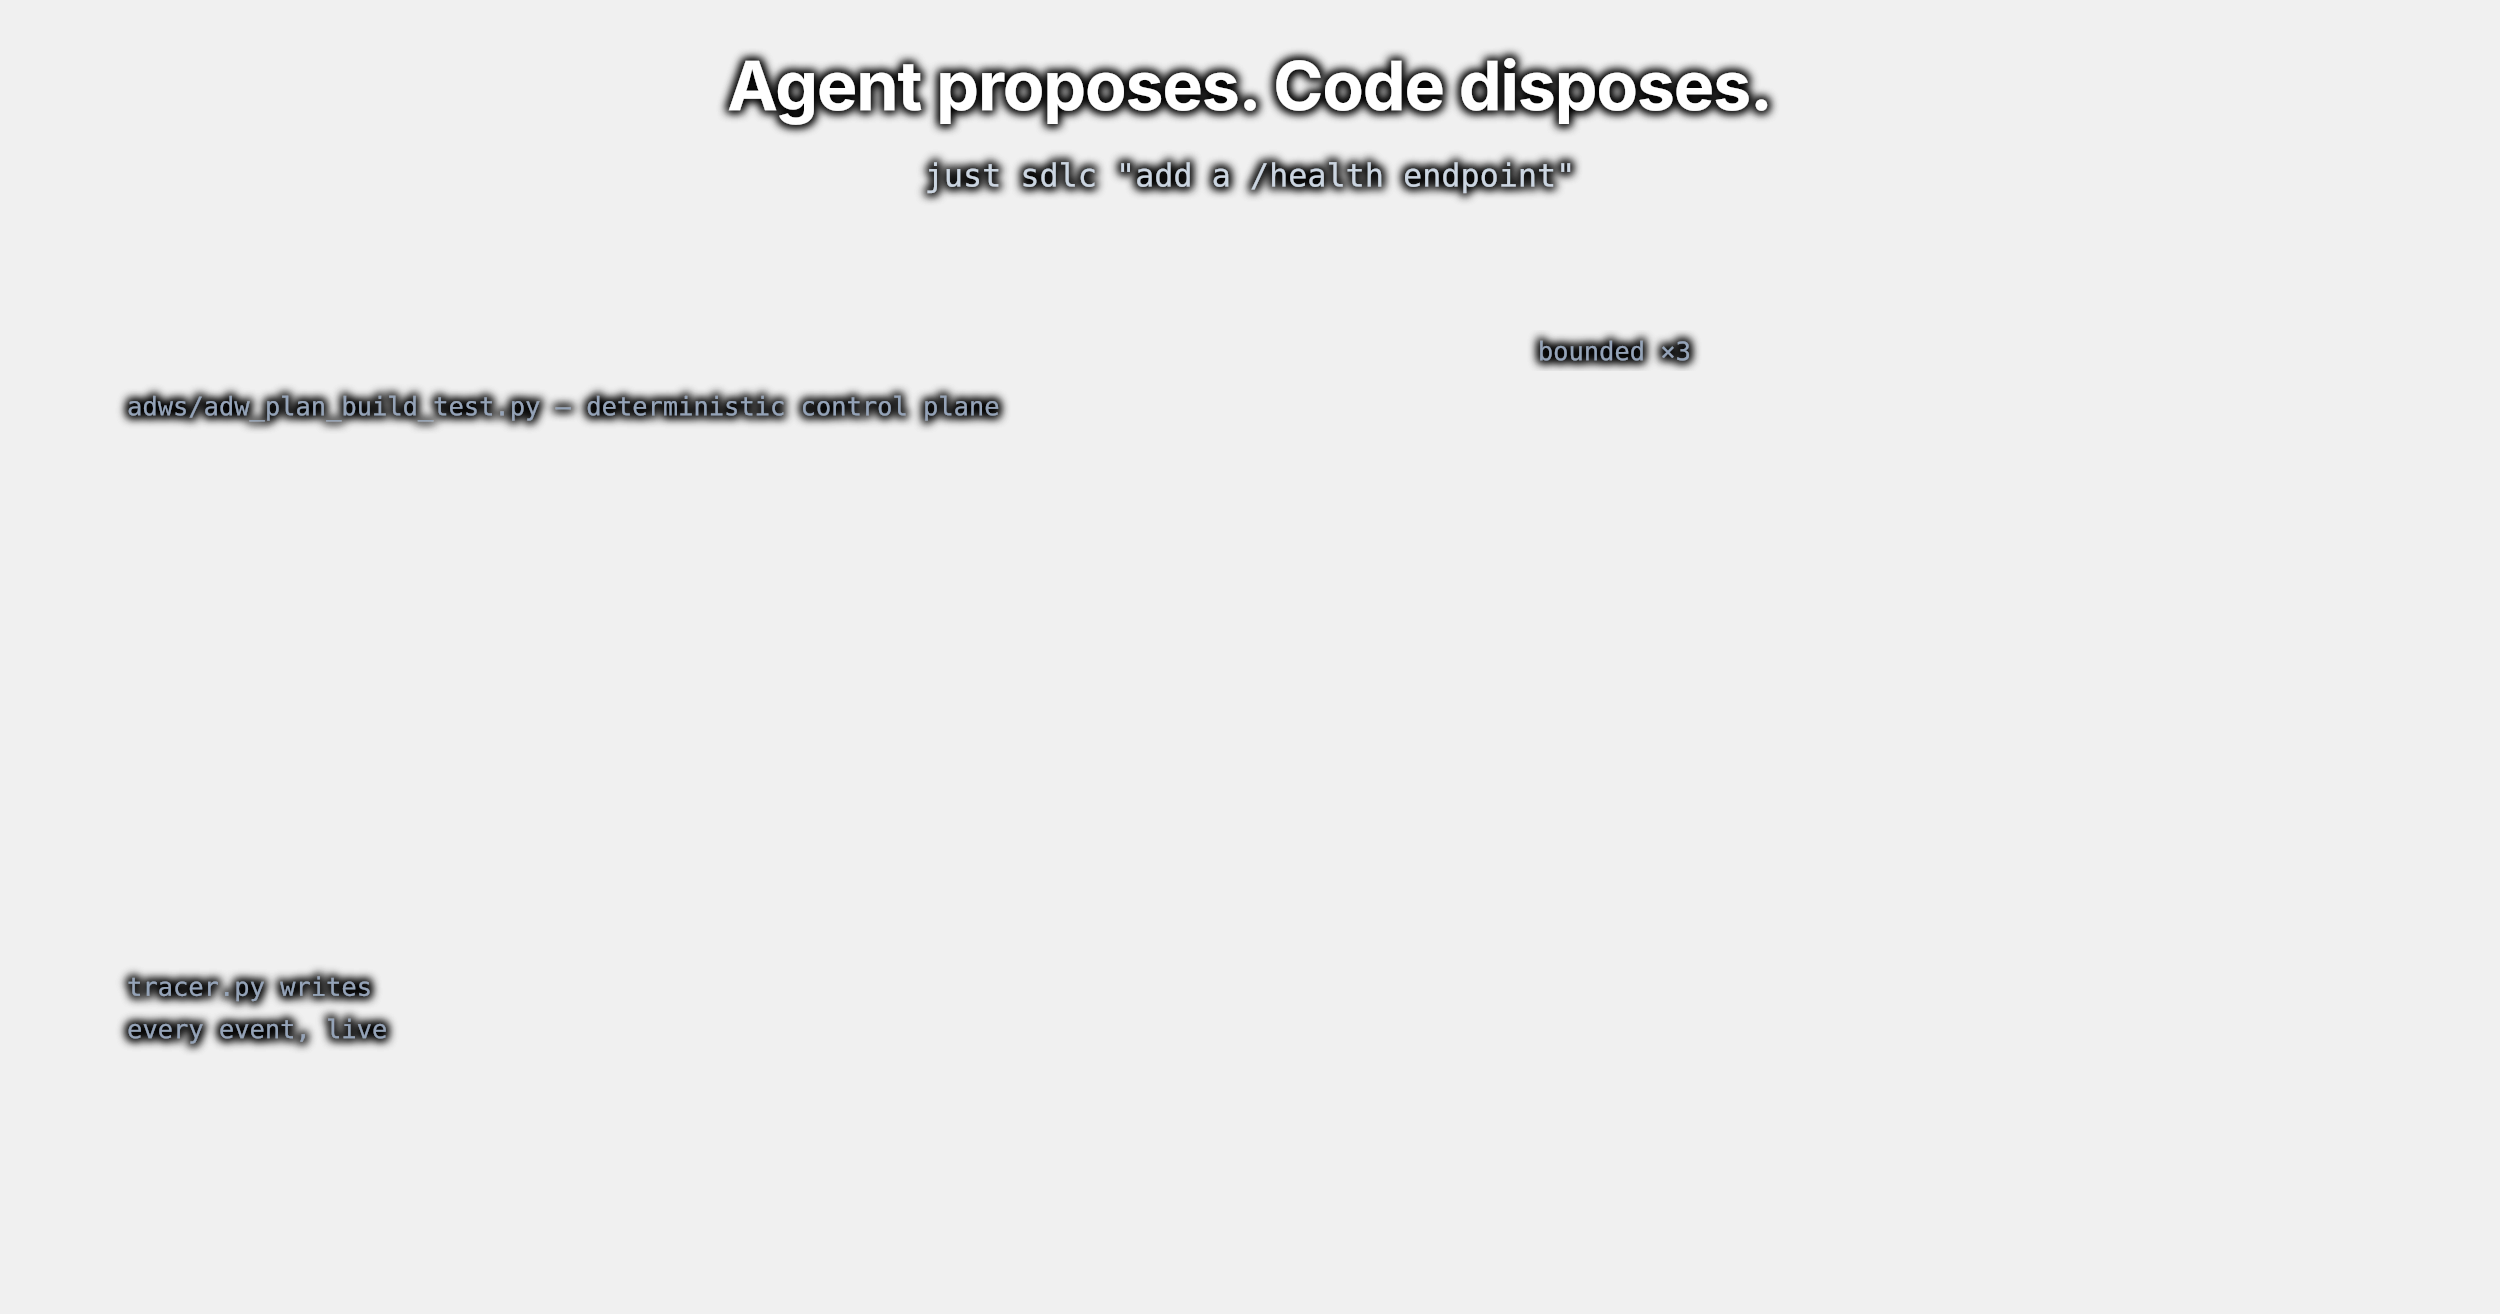
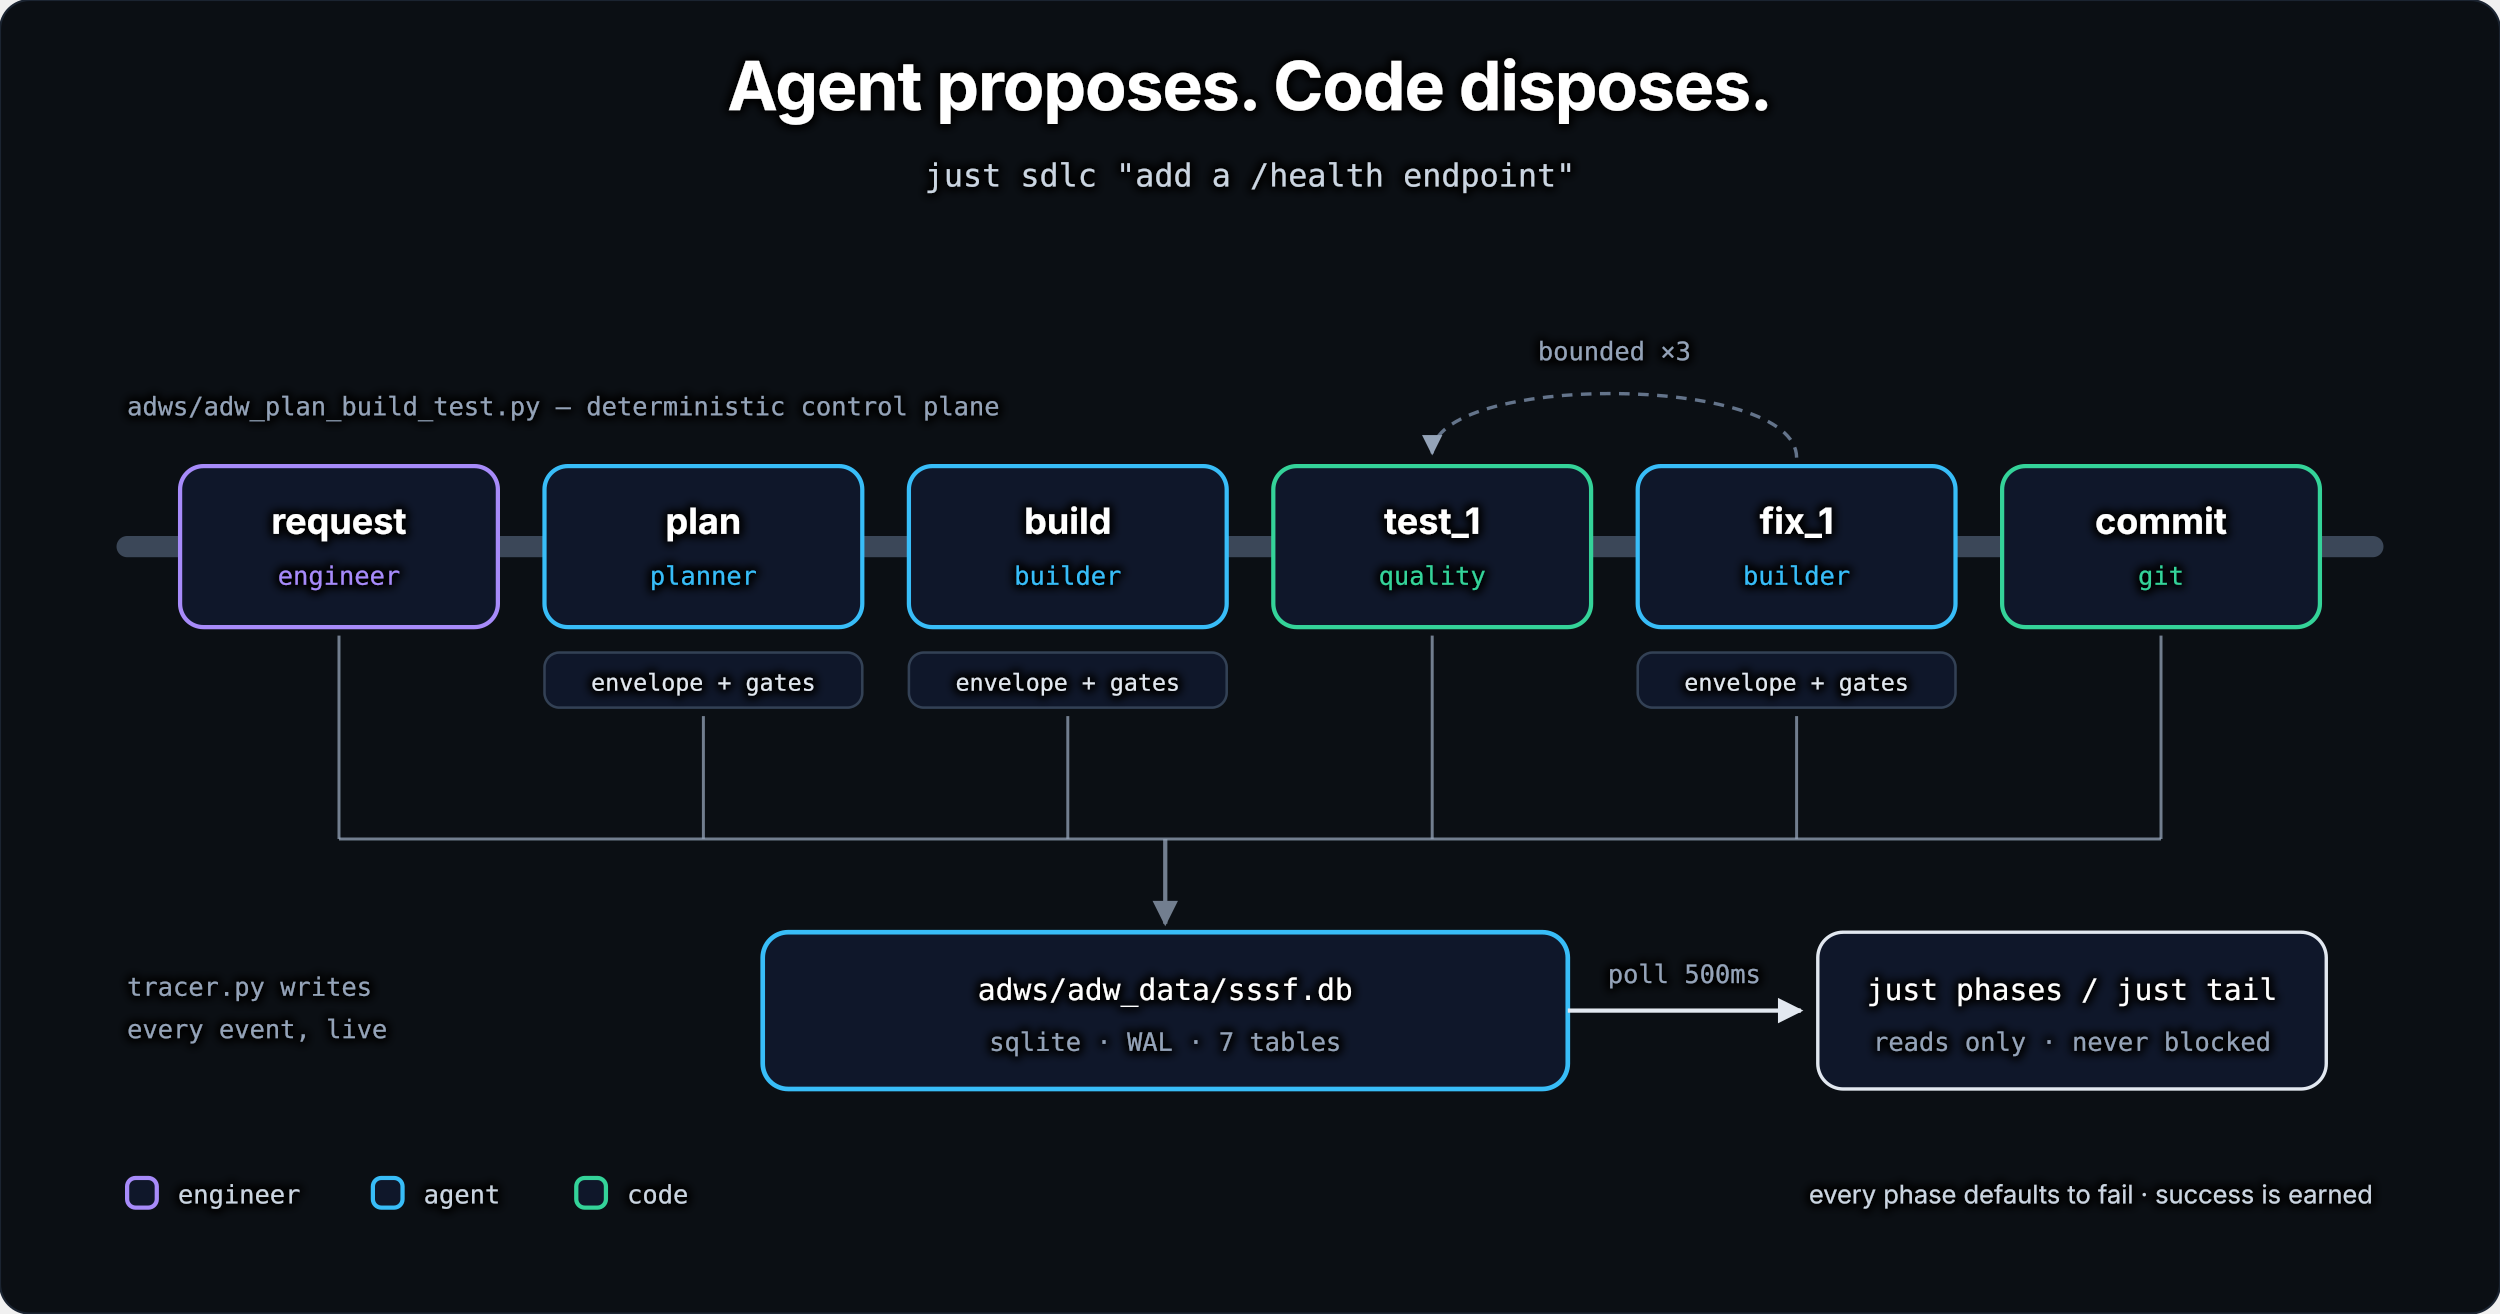
<svg xmlns="http://www.w3.org/2000/svg" viewBox="0 0 1180 620" width="1180" height="620" font-family="Inter, system-ui, sans-serif">
  <defs>
    <filter id="ts" x="-50%" y="-50%" width="200%" height="200%">
      <feMorphology in="SourceAlpha" operator="dilate" radius="0.6" result="thick" />
      <feGaussianBlur in="thick" stdDeviation="2.2" result="blur" />
      <feFlood flood-color="#000000" flood-opacity="0.95" result="flood" />
      <feComposite in="flood" in2="blur" operator="in" result="shadow" />
      <feMerge>
        <feMergeNode in="shadow" />
        <feMergeNode in="shadow" />
        <feMergeNode in="SourceGraphic" />
      </feMerge>
    </filter>
    <marker id="aw" viewBox="0 0 10 10" refX="9" refY="5" markerWidth="6" markerHeight="6" orient="auto-start-reverse">
      <path d="M0,0 L10,5 L0,10 z" fill="#E2E8F0" />
    </marker>
    <marker id="ag" viewBox="0 0 10 10" refX="9" refY="5" markerWidth="6" markerHeight="6" orient="auto-start-reverse">
      <path d="M0,0 L10,5 L0,10 z" fill="#94A3B8" />
    </marker>
    <style>
      .title { font-weight: 700; font-size: 32px; fill: #FFFFFF; letter-spacing: -0.5px; }
-       .sub   { font-size: 15px; fill: #CBD5E1; }
-       .mono  { font-family: 'JetBrains Mono', ui-monospace, monospace; }
+       .sub { font-size: 15px; fill: #CBD5E1; }
+       .mono { font-family: 'JetBrains Mono', ui-monospace, monospace; }
      .pname { font-weight: 700; font-size: 17px; fill: #FFFFFF; }
-       .powner{ font-size: 12px; }
-       .pill  { font-size: 11px; fill: #E2E8F0; }
-       .dbl   { font-size: 14px; fill: #FFFFFF; }
-       .cap   { font-size: 12px; fill: #94A3B8; }
-       .lg    { font-size: 12px; fill: #CBD5E1; }
+       .powner { font-size: 12px; }
+       .pill { font-size: 11px; fill: #E2E8F0; }
+       .dbl { font-size: 14px; fill: #FFFFFF; }
+       .cap { font-size: 12px; fill: #94A3B8; }
+       .lg { font-size: 12px; fill: #CBD5E1; }

-       .rail  { opacity: 0; stroke-dasharray: 1100; stroke-dashoffset: 1100; animation: draw 1.1s ease 0.15s forwards; }
-       .bus   { opacity: 0; stroke-dasharray: 900; stroke-dashoffset: 900; animation: draw2 0.7s ease 2.0s forwards; }
-       .loopback { opacity: 0; animation: f 0.5s ease 1.5s forwards; }
-       .blk   { opacity: 0; transform: translateY(10px); animation: rise 0.45s cubic-bezier(.2,.8,.3,1) forwards; }
-       .b1{animation-delay:.35s} .b2{animation-delay:.55s} .b3{animation-delay:.75s}
-       .b4{animation-delay:.95s} .b5{animation-delay:1.15s} .b6{animation-delay:1.35s}
-       .drop  { opacity: 0; stroke-dasharray: 140; stroke-dashoffset: 140; animation: draw2 0.5s ease forwards; }
-       .d1{animation-delay:1.55s} .d2{animation-delay:1.65s} .d3{animation-delay:1.75s}
-       .d4{animation-delay:1.85s} .d5{animation-delay:1.95s} .d6{animation-delay:2.05s}
-       .db    { opacity: 0; transform: scale(.9); transform-box: fill-box; transform-origin: center; animation: pop 0.5s cubic-bezier(.2,.9,.3,1.4) 2.15s forwards; }
-       .poll  { opacity: 0; animation: f 0.5s ease 2.45s forwards; }
+       .rail { --s-opacity: 0; --s-stroke-dashoffset: 1100; opacity: .8; stroke-dasharray: 1100; animation: draw 1.1s ease 0.15s both; }
+       .bus { --s-opacity: 0; --s-stroke-dashoffset: 900; opacity: .75; stroke-dasharray: 900; animation: draw2 0.7s ease 2.0s both; }
+       .loopback { --s-opacity: 0; animation: f 0.5s ease 1.5s both; }
+       .blk { --s-opacity: 0; --s-transform: translateY(10px); animation: rise 0.45s cubic-bezier(.2,.8,.3,1) both; }
+       .b1 {animation-delay:.35s} .b2 {animation-delay:.55s} .b3 {animation-delay:.75s}
+       .b4 {animation-delay:.95s} .b5 {animation-delay:1.15s} .b6 {animation-delay:1.35s}
+       .drop { --s-opacity: 0; --s-stroke-dashoffset: 140; opacity: .75; stroke-dasharray: 140; animation: draw2 0.5s ease both; }
+       .d1 {animation-delay:1.55s} .d2 {animation-delay:1.65s} .d3 {animation-delay:1.75s}
+       .d4 {animation-delay:1.85s} .d5 {animation-delay:1.95s} .d6 {animation-delay:2.05s}
+       .db { --s-opacity: 0; --s-transform: scale(.9); transform-box: fill-box; transform-origin: center; animation: pop 0.5s cubic-bezier(.2,.9,.3,1.4) 2.15s both; }
+       .poll { --s-opacity: 0; animation: f 0.5s ease 2.45s both; }
      .pulse { animation: gl 2.4s ease-in-out 2.8s infinite; }
-       .legend{ opacity: 0; animation: f 0.5s ease 2.6s forwards; }
+       .legend { --s-opacity: 0; animation: f 0.5s ease 2.6s both; }

-       @keyframes f { to { opacity: 1; } }
-       @keyframes rise { to { opacity: 1; transform: translateY(0); } }
-       @keyframes draw { 0%{opacity:0} 100% { opacity: .8; stroke-dashoffset: 0; } }
-       @keyframes draw2 { 0%{opacity:0} 100% { opacity: .75; stroke-dashoffset: 0; } }
-       @keyframes pop { to { opacity: 1; transform: scale(1); } }
+       @keyframes f { from { opacity: var(--s-opacity, 1); } to { opacity: 1; } }
+       @keyframes rise { from { opacity: var(--s-opacity, 1); transform: var(--s-transform, none); } to { opacity: 1; transform: translateY(0); } }
+       @keyframes draw { from { opacity: var(--s-opacity, 1); stroke-dashoffset: var(--s-stroke-dashoffset, 0); } 10 }
+       @keyframes draw2 { from { opacity: var(--s-opacity, 1); stroke-dashoffset: var(--s-stroke-dashoffset, 0); } 10 }
+       @keyframes pop { from { opacity: var(--s-opacity, 1); transform: var(--s-transform, none); } to { opacity: 1; transform: scale(1); } }
      @keyframes gl { 0%,100%{ filter: drop-shadow(0 0 2px rgba(56,189,248,.25)); } 50%{ filter: drop-shadow(0 0 9px rgba(56,189,248,.7)); } }
    
      @media (prefers-reduced-motion: reduce) {
        * { opacity: 1 !important; animation: none !important; transform: none !important; stroke-dashoffset: 0 !important; }
      }
    </style>
  </defs>
+   <rect x="0" y="0" width="1180" height="620" rx="14" fill="#0B0F14" stroke="#1B2431" stroke-width="1" />
  <text filter="url(#ts)" class="title" x="590" y="52" text-anchor="middle">Agent proposes. Code disposes.</text>
  <text filter="url(#ts)" class="sub mono" x="590" y="88" text-anchor="middle">just sdlc "add a /health endpoint"</text>
  <line class="rail" x1="60" y1="258" x2="1120" y2="258" stroke="#475569" stroke-width="10" stroke-linecap="round" />
  <text filter="url(#ts)" class="cap mono" x="60" y="196">adws/adw_plan_build_test.py — deterministic control plane</text>
  <g class="blk b1">
    <rect x="85" y="220" width="150" height="76" rx="11" fill="#0F172A" stroke="#A78BFA" stroke-width="2" />
    <text filter="url(#ts)" class="pname" x="160" y="252" text-anchor="middle">request</text>
    <text filter="url(#ts)" class="powner mono" x="160" y="276" text-anchor="middle" fill="#A78BFA">engineer</text>
  </g>
  <g class="blk b2">
    <rect x="257" y="220" width="150" height="76" rx="11" fill="#0F172A" stroke="#38BDF8" stroke-width="2" />
    <text filter="url(#ts)" class="pname" x="332" y="252" text-anchor="middle">plan</text>
    <text filter="url(#ts)" class="powner mono" x="332" y="276" text-anchor="middle" fill="#38BDF8">planner</text>
    <rect x="257" y="308" width="150" height="26" rx="7" fill="#0F172A" stroke="#334155" stroke-width="1.2" />
    <text filter="url(#ts)" class="pill mono" x="332" y="326" text-anchor="middle">envelope + gates</text>
  </g>
  <g class="blk b3">
    <rect x="429" y="220" width="150" height="76" rx="11" fill="#0F172A" stroke="#38BDF8" stroke-width="2" />
    <text filter="url(#ts)" class="pname" x="504" y="252" text-anchor="middle">build</text>
    <text filter="url(#ts)" class="powner mono" x="504" y="276" text-anchor="middle" fill="#38BDF8">builder</text>
    <rect x="429" y="308" width="150" height="26" rx="7" fill="#0F172A" stroke="#334155" stroke-width="1.2" />
    <text filter="url(#ts)" class="pill mono" x="504" y="326" text-anchor="middle">envelope + gates</text>
  </g>
  <g class="blk b4">
-     <rect x="601" y="220" width="150" height="76" rx="11" fill="#0F172A" stroke="#38BDF8" stroke-width="2" />
+     <rect x="601" y="220" width="150" height="76" rx="11" fill="#0F172A" stroke="#34D399" stroke-width="2" />
    <text filter="url(#ts)" class="pname" x="676" y="252" text-anchor="middle">test_1</text>
-     <text filter="url(#ts)" class="powner mono" x="676" y="276" text-anchor="middle" fill="#38BDF8">tester</text>
+     <text filter="url(#ts)" class="powner mono" x="676" y="276" text-anchor="middle" fill="#34D399">quality</text>
  </g>
  <g class="blk b5">
    <rect x="773" y="220" width="150" height="76" rx="11" fill="#0F172A" stroke="#38BDF8" stroke-width="2" />
    <text filter="url(#ts)" class="pname" x="848" y="252" text-anchor="middle">fix_1</text>
    <text filter="url(#ts)" class="powner mono" x="848" y="276" text-anchor="middle" fill="#38BDF8">builder</text>
    <rect x="773" y="308" width="150" height="26" rx="7" fill="#0F172A" stroke="#334155" stroke-width="1.2" />
    <text filter="url(#ts)" class="pill mono" x="848" y="326" text-anchor="middle">envelope + gates</text>
  </g>
  <path class="loopback" d="M848,216 C848,176 676,176 676,214" fill="none" stroke="#64748B" stroke-width="1.6" stroke-dasharray="5 4" marker-end="url(#ag)" />
  <text filter="url(#ts)" class="cap mono" x="762" y="170" text-anchor="middle">bounded ×3</text>
  <g class="blk b6">
    <rect x="945" y="220" width="150" height="76" rx="11" fill="#0F172A" stroke="#34D399" stroke-width="2" />
    <text filter="url(#ts)" class="pname" x="1020" y="252" text-anchor="middle">commit</text>
    <text filter="url(#ts)" class="powner mono" x="1020" y="276" text-anchor="middle" fill="#34D399">git</text>
  </g>
  <g fill="none" stroke="#94A3B8" stroke-width="1.4">
    <path class="drop d1" d="M160,300 L160,396" />
    <path class="drop d2" d="M332,338 L332,396" />
    <path class="drop d3" d="M504,338 L504,396" />
    <path class="drop d4" d="M676,300 L676,396" />
    <path class="drop d5" d="M848,338 L848,396" />
    <path class="drop d6" d="M1020,300 L1020,396" />
    <path class="bus" d="M160,396 L1020,396" />
    <path class="drop d6" d="M550,396 L550,436" stroke-width="2" marker-end="url(#ag)" />
  </g>
  <text filter="url(#ts)" class="cap mono" x="60" y="470">tracer.py writes</text>
  <text filter="url(#ts)" class="cap mono" x="60" y="490">every event, live</text>
  <g class="db">
    <g class="pulse">
      <rect x="360" y="440" width="380" height="74" rx="12" fill="#0F172A" stroke="#38BDF8" stroke-width="2.2" />
    </g>
    <text filter="url(#ts)" class="dbl mono" x="550" y="472" text-anchor="middle">adws/adw_data/sssf.db</text>
-     <text filter="url(#ts)" class="cap mono" x="550" y="496" text-anchor="middle">sqlite · WAL · 6 tables</text>
+     <text filter="url(#ts)" class="cap mono" x="550" y="496" text-anchor="middle">sqlite · WAL · 7 tables</text>
  </g>
  <g class="poll">
    <line x1="740" y1="477" x2="850" y2="477" stroke="#E2E8F0" stroke-width="2" marker-end="url(#aw)" />
    <text filter="url(#ts)" class="cap mono" x="795" y="464" text-anchor="middle">poll 500ms</text>
    <rect x="858" y="440" width="240" height="74" rx="12" fill="#0F172A" stroke="#E2E8F0" stroke-width="1.6" />
    <text filter="url(#ts)" class="dbl mono" x="978" y="472" text-anchor="middle">just phases / just tail</text>
    <text filter="url(#ts)" class="cap mono" x="978" y="496" text-anchor="middle">reads only · never blocked</text>
  </g>
  <g class="legend">
    <rect x="60" y="556" width="14" height="14" rx="4" fill="#0F172A" stroke="#A78BFA" stroke-width="2" />
    <text filter="url(#ts)" class="lg mono" x="84" y="568">engineer</text>
    <rect x="176" y="556" width="14" height="14" rx="4" fill="#0F172A" stroke="#38BDF8" stroke-width="2" />
    <text filter="url(#ts)" class="lg mono" x="200" y="568">agent</text>
    <rect x="272" y="556" width="14" height="14" rx="4" fill="#0F172A" stroke="#34D399" stroke-width="2" />
    <text filter="url(#ts)" class="lg mono" x="296" y="568">code</text>
    <text filter="url(#ts)" class="lg" x="1120" y="568" text-anchor="end">every phase defaults to fail · success is earned</text>
  </g>
</svg>
